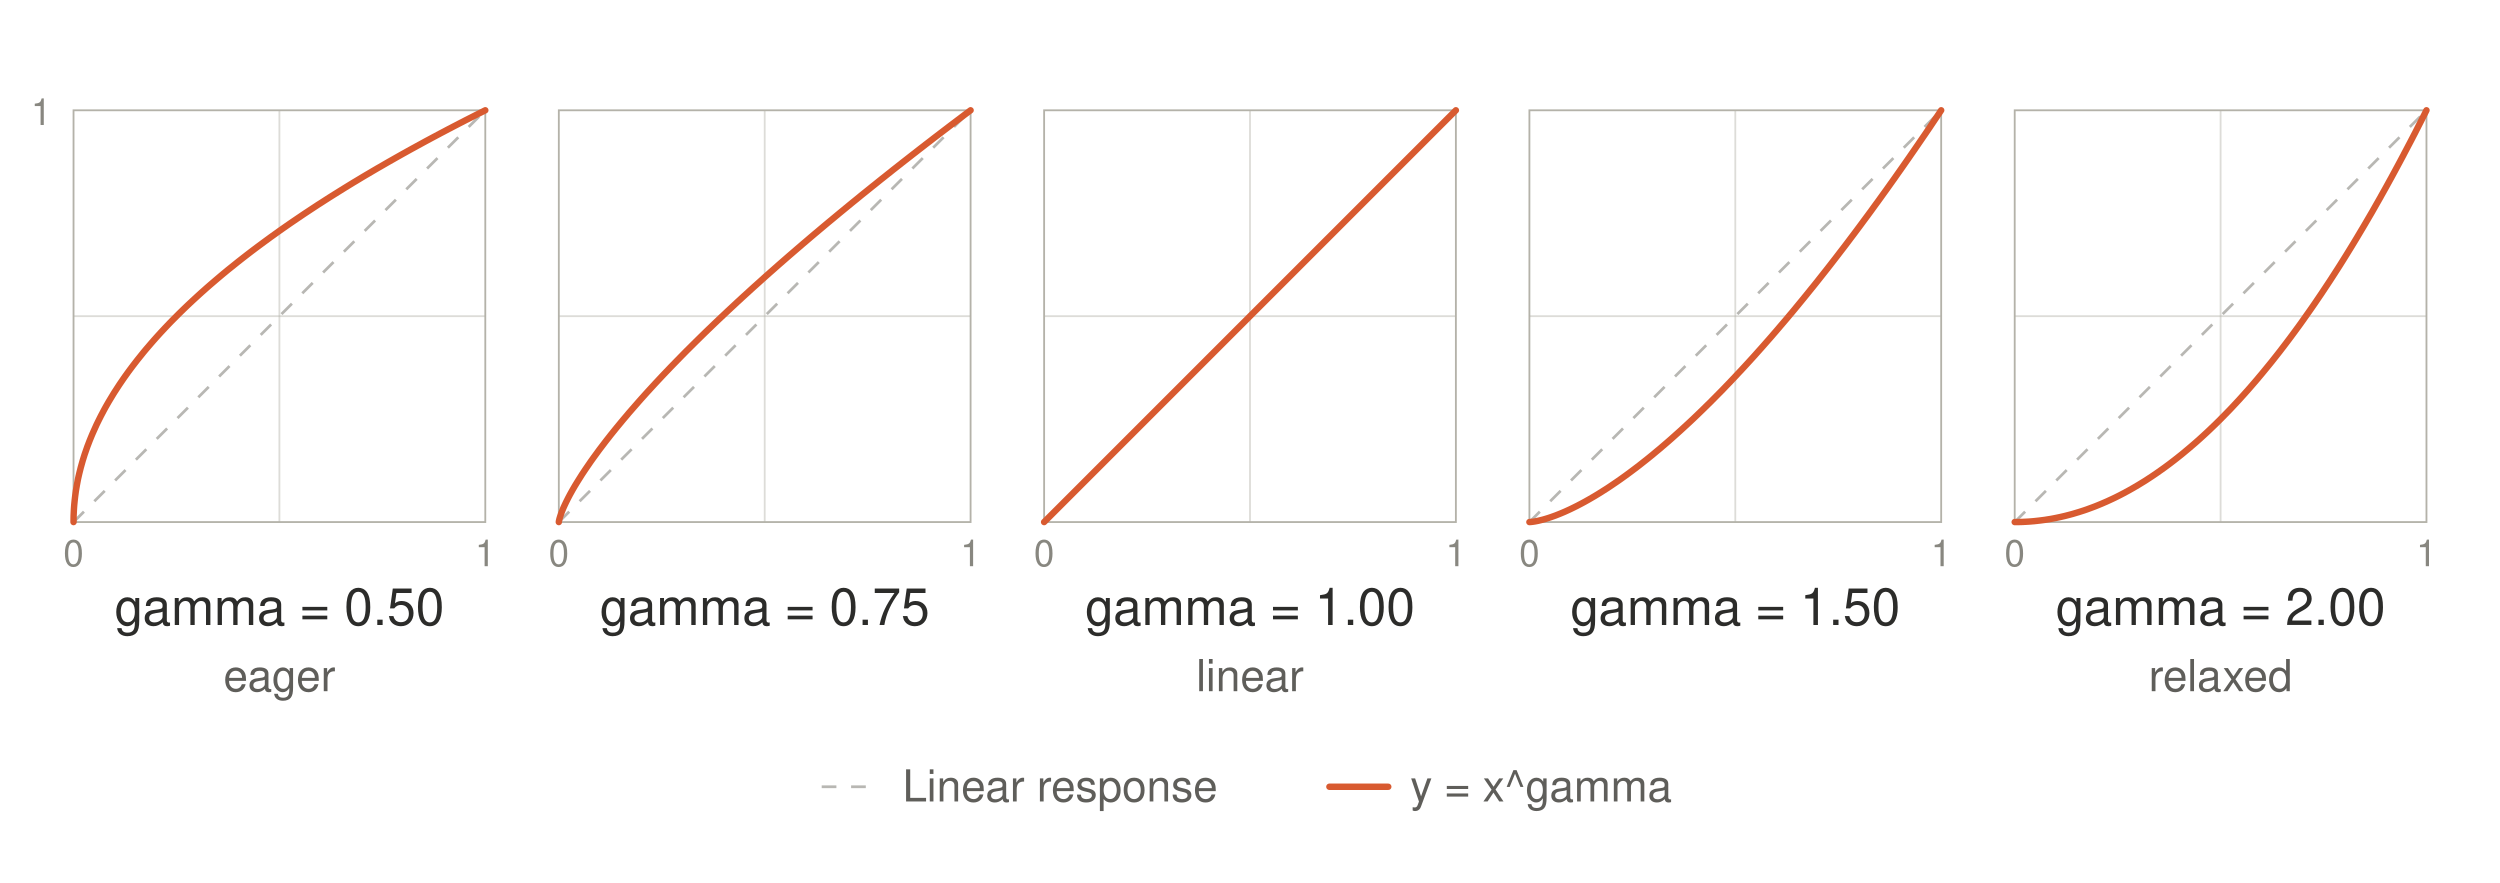
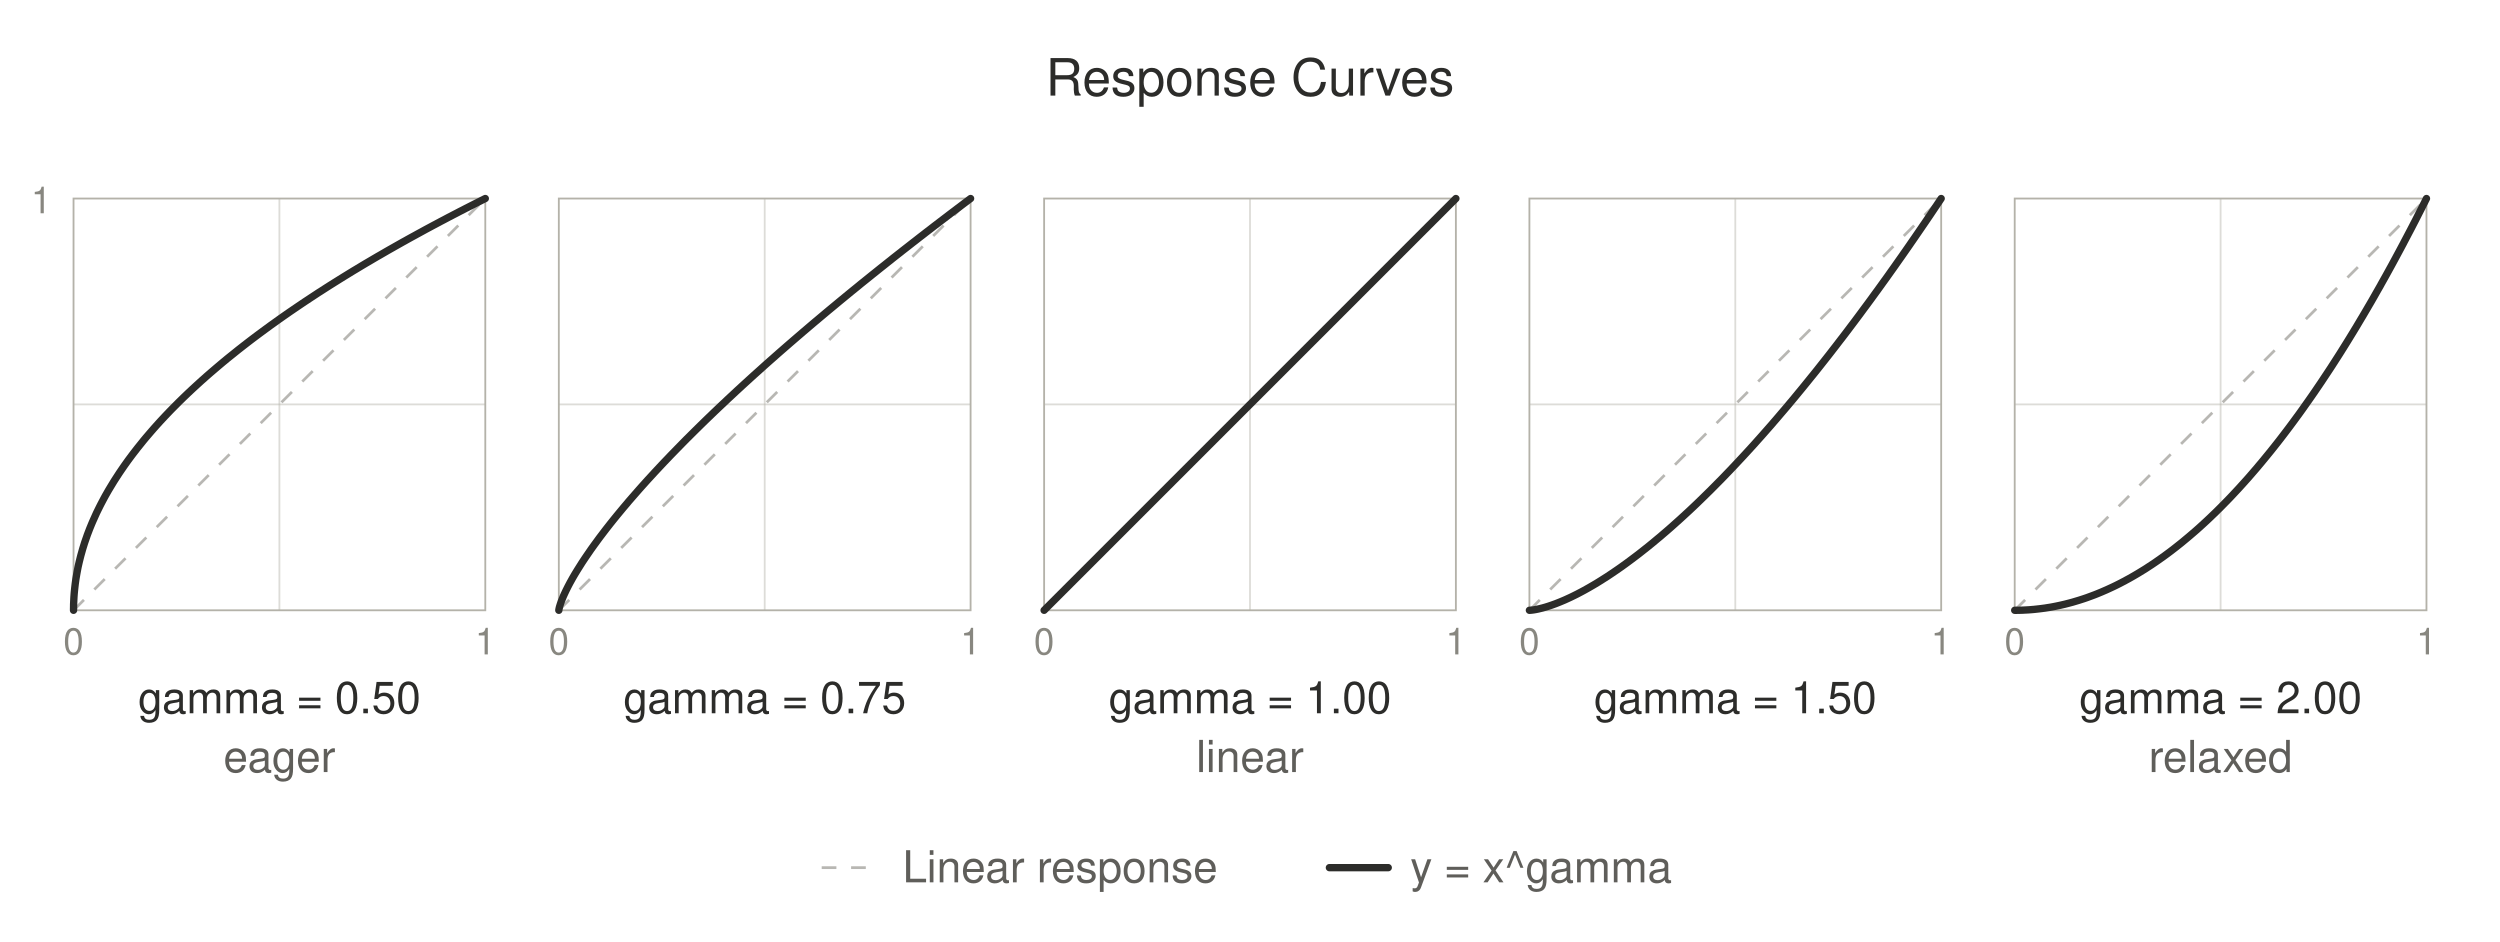
- <svg xmlns="http://www.w3.org/2000/svg" width="680" height="240" viewBox="0 0 680 240" role="img" aria-label="Gamma response curves for five exponents">
+ <svg xmlns="http://www.w3.org/2000/svg" width="680" height="256" viewBox="0 0 680 256" role="img" aria-label="Gamma response curves for five exponents">
  <style>
  text  { font-family: -apple-system, BlinkMacSystemFont, "Segoe UI", Helvetica, Arial, sans-serif; }
  .title { font-size: 14px; font-weight: 500; fill: #2C2C2A; }
+   .caption { font-size: 12px; font-weight: 500; fill: #2C2C2A; }
  .label { font-size: 12px; font-weight: 400; fill: #5F5E5A; }
  .tick  { font-size: 10px; font-weight: 400; fill: #888780; }
  .axis  { fill: none; stroke: #B4B2A9; stroke-width: 0.5; }
  .grid  { stroke: #B4B2A9; stroke-width: 0.5; opacity: 0.45; }
  .hair  { fill: none; stroke: #888780; stroke-width: 0.75; stroke-dasharray: 4 4; opacity: 0.6; }
-   .curve { fill: none; stroke: #D85A30; stroke-width: 1.75; stroke-linecap: round; stroke-linejoin: round; }
-   .key-c { fill: none; stroke: #D85A30; stroke-width: 1.75; stroke-linecap: round; }
+   .curve { fill: none; stroke: #2C2C2A; stroke-width: 2; stroke-linecap: round; stroke-linejoin: round; }
+   .key-c { fill: none; stroke: #2C2C2A; stroke-width: 2; stroke-linecap: round; }
</style>
-   <rect class="axis" x="20" y="30" width="112" height="112" />
-   <line class="grid" x1="76" y1="30" x2="76" y2="142" />
-   <line class="grid" x1="20" y1="86" x2="132" y2="86" />
-   <line class="hair" x1="20" y1="142" x2="132" y2="30" />
-   <path class="curve" d="M20.00,142.00L20.00,141.68L20.01,141.10L20.02,140.35L20.06,139.47L20.11,138.46L20.19,137.34L20.31,136.13L20.46,134.83L20.65,133.45L20.90,131.98L21.19,130.44L21.24,130.19L21.55,128.83L21.97,127.15L22.46,125.41L22.49,125.30L23.02,123.60L23.67,121.73L23.73,121.55L24.40,119.80L24.98,118.39L25.23,117.81L26.15,115.76L26.22,115.60L26.59,114.84L27.17,113.67L27.47,113.08L28.30,111.51L28.71,110.76L29.54,109.31L29.96,108.61L30.90,107.06L31.20,106.58L32.39,104.75L32.44,104.67L32.91,103.98L33.69,102.84L34.00,102.40L34.93,101.10L35.75,100.00L36.18,99.43L37.42,97.83L37.64,97.56L38.67,96.28L38.97,95.90L39.67,95.06L39.91,94.78L41.16,93.32L41.85,92.53L42.40,91.91L43.64,90.54L44.19,89.95L44.79,89.31L44.89,89.20L46.13,87.90L46.69,87.32L47.38,86.63L48.62,85.38L49.36,84.66L49.87,84.16L50.35,83.70L51.11,82.97L52.20,81.95L52.36,81.80L53.60,80.66L54.84,79.53L55.22,79.20L55.68,78.79L56.09,78.42L57.33,77.34L58.42,76.41L58.58,76.27L59.82,75.22L60.76,74.43L61.07,74.18L61.80,73.57L62.31,73.16L63.56,72.16L64.80,71.16L65.39,70.70L65.62,70.52L66.04,70.19L67.29,69.22L68.53,68.27L69.17,67.79L69.78,67.33L70.25,66.98L71.02,66.41L72.27,65.49L73.15,64.85L73.51,64.58L74.66,63.76L74.76,63.69L76.00,62.80L77.24,61.93L77.34,61.86L78.49,61.06L78.85,60.81L79.73,60.21L80.98,59.36L81.75,58.84L82.22,58.52L82.83,58.11L83.47,57.69L84.71,56.87L85.96,56.05L86.38,55.77L86.61,55.62L87.20,55.25L88.44,54.45L89.69,53.65L90.20,53.33L90.93,52.87L91.24,52.68L92.18,52.09L93.42,51.32L93.58,51.22L94.67,50.55L95.91,49.79L96.32,49.54L96.78,49.27L97.16,49.04L98.40,48.29L99.64,47.55L99.80,47.46L100.89,46.82L101.65,46.37L102.13,46.09L102.64,45.79L103.38,45.37L104.62,44.65L105.31,44.25L105.87,43.93L107.11,43.23L107.21,43.17L107.81,42.83L108.36,42.52L109.60,41.82L110.15,41.52L110.84,41.13L112.09,40.44L112.33,40.31L113.03,39.93L113.33,39.76L114.36,39.20L114.58,39.08L115.82,38.40L116.25,38.17L117.07,37.73L118.00,37.23L118.31,37.07L119.09,36.65L119.56,36.41L119.61,36.37L120.80,35.75L121.10,35.59L122.04,35.09L122.46,34.88L123.29,34.44L123.70,34.23L124.53,33.80L124.83,33.64L125.41,33.34L125.78,33.16L125.85,33.12L126.77,32.64L127.02,32.52L127.60,32.22L128.27,31.88L128.33,31.85L128.98,31.52L129.51,31.25L129.54,31.24L130.03,30.99L130.45,30.78L130.76,30.62L130.81,30.60L131.10,30.45L131.35,30.33L131.54,30.23L131.69,30.15L131.81,30.10L131.89,30.06L131.94,30.03L131.98,30.01L131.99,30.00L132.00,30.00L132.00,30.00" />
-   <text class="tick" x="20" y="154" text-anchor="middle">0</text>
-   <text class="tick" x="132" y="154" text-anchor="middle">1</text>
-   <text class="tick" x="14" y="34" text-anchor="end">1</text>
-   <text class="title" x="76" y="170" text-anchor="middle">gamma = 0.50</text>
-   <text class="label" x="76" y="188" text-anchor="middle">eager</text>
-   <rect class="axis" x="152" y="30" width="112" height="112" />
-   <line class="grid" x1="208" y1="30" x2="208" y2="142" />
-   <line class="grid" x1="152" y1="86" x2="264" y2="86" />
-   <line class="hair" x1="152" y1="142" x2="264" y2="30" />
-   <path class="curve" d="M152.00,142.00L152.00,141.98L152.01,141.92L152.02,141.80L152.06,141.62L152.11,141.37L152.19,141.05L152.31,140.66L152.46,140.19L152.65,139.64L152.90,139.00L153.19,138.29L153.24,138.17L153.55,137.48L153.97,136.59L154.46,135.61L154.49,135.55L155.02,134.54L155.67,133.37L155.73,133.26L156.40,132.11L156.98,131.16L157.23,130.76L158.15,129.30L158.22,129.18L158.59,128.62L159.17,127.75L159.47,127.31L160.30,126.10L160.71,125.50L161.54,124.34L161.96,123.77L162.90,122.48L163.20,122.08L164.39,120.52L164.44,120.45L164.91,119.84L165.69,118.85L166.00,118.45L166.93,117.29L167.75,116.28L168.18,115.76L169.42,114.26L169.64,114.00L170.67,112.79L170.97,112.42L171.67,111.62L171.91,111.34L173.16,109.91L173.85,109.12L174.40,108.50L175.64,107.12L176.19,106.51L176.79,105.86L176.89,105.75L178.13,104.40L178.69,103.80L179.38,103.06L180.62,101.74L181.36,100.97L181.87,100.44L182.35,99.93L183.11,99.15L184.20,98.03L184.36,97.87L185.60,96.60L186.84,95.34L187.22,94.97L187.68,94.51L188.09,94.10L189.33,92.87L190.42,91.80L190.58,91.64L191.82,90.43L192.76,89.52L193.07,89.23L193.80,88.52L194.31,88.03L195.56,86.84L196.80,85.67L197.39,85.12L197.62,84.90L198.04,84.50L199.29,83.34L200.53,82.18L201.17,81.60L201.78,81.03L202.25,80.60L203.02,79.90L204.27,78.76L205.15,77.96L205.51,77.64L206.66,76.61L206.76,76.52L208.00,75.40L209.24,74.30L209.34,74.21L210.49,73.20L210.85,72.88L211.73,72.10L212.98,71.01L213.75,70.34L214.22,69.93L214.83,69.40L215.47,68.85L216.71,67.78L217.96,66.71L218.38,66.34L218.61,66.15L219.20,65.65L220.44,64.59L221.69,63.53L222.20,63.11L222.93,62.49L223.24,62.23L224.18,61.44L225.42,60.40L225.58,60.27L226.67,59.37L227.91,58.34L228.32,58.00L228.78,57.62L229.16,57.31L230.40,56.29L231.64,55.27L231.80,55.14L232.89,54.26L233.65,53.64L234.13,53.24L234.64,52.83L235.38,52.24L236.62,51.24L237.31,50.68L237.87,50.24L239.11,49.24L239.21,49.16L239.81,48.68L240.36,48.25L241.60,47.26L242.15,46.83L242.84,46.27L244.09,45.29L244.33,45.10L245.03,44.56L245.33,44.31L246.36,43.51L246.58,43.34L247.82,42.37L248.25,42.03L249.07,41.40L250.00,40.67L250.31,40.43L251.09,39.83L251.56,39.47L251.61,39.42L252.80,38.51L253.10,38.28L254.04,37.55L254.46,37.23L255.29,36.60L255.70,36.28L256.53,35.65L256.83,35.42L257.41,34.98L257.78,34.70L257.85,34.64L258.77,33.94L259.02,33.75L259.60,33.32L260.27,32.81L260.33,32.76L260.98,32.28L261.51,31.87L261.54,31.85L262.03,31.48L262.45,31.16L262.76,30.93L262.81,30.90L263.10,30.67L263.35,30.49L263.54,30.34L263.69,30.23L263.81,30.15L263.89,30.08L263.94,30.04L263.98,30.02L263.99,30.01L264.00,30.00L264.00,30.00" />
-   <text class="tick" x="152" y="154" text-anchor="middle">0</text>
-   <text class="tick" x="264" y="154" text-anchor="middle">1</text>
-   <text class="title" x="208" y="170" text-anchor="middle">gamma = 0.75</text>
-   <rect class="axis" x="284" y="30" width="112" height="112" />
-   <line class="grid" x1="340" y1="30" x2="340" y2="142" />
-   <line class="grid" x1="284" y1="86" x2="396" y2="86" />
-   <line class="hair" x1="284" y1="142" x2="396" y2="30" />
-   <path class="curve" d="M284.00,142.00L284.00,142.00L284.01,141.99L284.02,141.98L284.06,141.94L284.11,141.89L284.19,141.81L284.31,141.69L284.46,141.54L284.65,141.35L284.90,141.10L285.19,140.81L285.24,140.76L285.55,140.45L285.97,140.03L286.46,139.54L286.49,139.51L287.02,138.98L287.67,138.33L287.73,138.27L288.40,137.60L288.98,137.02L289.23,136.77L290.15,135.85L290.22,135.78L290.59,135.41L291.17,134.83L291.47,134.53L292.30,133.70L292.71,133.29L293.54,132.46L293.96,132.04L294.90,131.10L295.20,130.80L296.39,129.61L296.44,129.56L296.91,129.09L297.69,128.31L298.00,128.00L298.93,127.07L299.75,126.25L300.18,125.82L301.42,124.58L301.64,124.36L302.67,123.33L302.97,123.03L303.67,122.33L303.91,122.09L305.16,120.84L305.85,120.15L306.40,119.60L307.64,118.36L308.19,117.81L308.79,117.21L308.89,117.11L310.13,115.87L310.69,115.31L311.38,114.62L312.62,113.38L313.36,112.64L313.87,112.13L314.35,111.65L315.11,110.89L316.20,109.80L316.36,109.64L317.60,108.40L318.84,107.16L319.22,106.78L319.68,106.32L320.09,105.91L321.33,104.67L322.42,103.58L322.58,103.42L323.82,102.18L324.76,101.24L325.07,100.93L325.80,100.20L326.31,99.69L327.56,98.44L328.80,97.20L329.39,96.61L329.62,96.38L330.04,95.96L331.29,94.71L332.53,93.47L333.17,92.83L333.78,92.22L334.25,91.75L335.02,90.98L336.27,89.73L337.15,88.85L337.51,88.49L338.66,87.34L338.76,87.24L340.00,86.00L341.24,84.76L341.34,84.66L342.49,83.51L342.85,83.15L343.73,82.27L344.98,81.02L345.75,80.25L346.22,79.78L346.83,79.17L347.47,78.53L348.71,77.29L349.96,76.04L350.38,75.62L350.61,75.39L351.20,74.80L352.44,73.56L353.69,72.31L354.20,71.80L354.93,71.07L355.24,70.76L356.18,69.82L357.42,68.58L357.58,68.42L358.67,67.33L359.91,66.09L360.32,65.68L360.78,65.22L361.16,64.84L362.40,63.60L363.64,62.36L363.80,62.20L364.89,61.11L365.65,60.35L366.13,59.87L366.64,59.36L367.38,58.62L368.62,57.38L369.31,56.69L369.87,56.13L371.11,54.89L371.21,54.79L371.81,54.19L372.36,53.64L373.60,52.40L374.15,51.85L374.84,51.16L376.09,49.91L376.33,49.67L377.03,48.97L377.33,48.67L378.36,47.64L378.58,47.42L379.82,46.18L380.25,45.75L381.07,44.93L382.00,44.00L382.31,43.69L383.09,42.91L383.56,42.44L383.61,42.39L384.80,41.20L385.10,40.90L386.04,39.96L386.46,39.54L387.29,38.71L387.70,38.30L388.53,37.47L388.83,37.17L389.41,36.59L389.78,36.22L389.85,36.15L390.77,35.23L391.02,34.98L391.60,34.40L392.27,33.73L392.33,33.67L392.98,33.02L393.51,32.49L393.54,32.46L394.03,31.97L394.45,31.55L394.76,31.24L394.81,31.19L395.10,30.90L395.35,30.65L395.54,30.46L395.69,30.31L395.81,30.19L395.89,30.11L395.94,30.06L395.98,30.02L395.99,30.01L396.00,30.00L396.00,30.00" />
-   <text class="tick" x="284" y="154" text-anchor="middle">0</text>
-   <text class="tick" x="396" y="154" text-anchor="middle">1</text>
-   <text class="title" x="340" y="170" text-anchor="middle">gamma = 1.00</text>
-   <text class="label" x="340" y="188" text-anchor="middle">linear</text>
-   <rect class="axis" x="416" y="30" width="112" height="112" />
-   <line class="grid" x1="472" y1="30" x2="472" y2="142" />
-   <line class="grid" x1="416" y1="86" x2="528" y2="86" />
-   <line class="hair" x1="416" y1="142" x2="528" y2="30" />
-   <path class="curve" d="M416.00,142.00L416.00,142.00L416.01,142.00L416.02,142.00L416.06,142.00L416.11,142.00L416.19,141.99L416.31,141.98L416.46,141.97L416.65,141.95L416.90,141.92L417.19,141.88L417.24,141.87L417.55,141.82L417.97,141.74L418.46,141.64L418.49,141.63L419.02,141.50L419.67,141.34L419.73,141.32L420.40,141.13L420.98,140.95L421.23,140.87L422.15,140.56L422.22,140.53L422.59,140.40L423.17,140.19L423.47,140.07L424.30,139.74L424.71,139.57L425.54,139.22L425.96,139.03L426.90,138.60L427.20,138.46L428.39,137.88L428.44,137.85L428.91,137.62L429.69,137.21L430.00,137.05L430.93,136.55L431.75,136.09L432.18,135.85L433.42,135.13L433.64,135.00L434.67,134.38L434.97,134.19L435.67,133.76L435.91,133.60L437.16,132.81L437.85,132.35L438.40,131.98L439.64,131.14L440.19,130.76L440.79,130.34L440.89,130.27L442.13,129.38L442.69,128.97L443.38,128.46L444.62,127.53L445.36,126.97L445.87,126.58L446.35,126.20L447.11,125.60L448.20,124.74L448.36,124.61L449.60,123.60L450.84,122.56L451.22,122.25L451.68,121.87L452.09,121.51L453.33,120.45L454.42,119.50L454.58,119.36L455.82,118.25L456.76,117.41L457.07,117.13L457.80,116.46L458.31,115.99L459.56,114.84L460.80,113.67L461.39,113.11L461.62,112.89L462.04,112.48L463.29,111.27L464.53,110.05L465.17,109.43L465.78,108.81L466.25,108.34L467.02,107.56L468.27,106.30L469.15,105.39L469.51,105.01L470.66,103.82L470.76,103.71L472.00,102.40L473.24,101.07L473.34,100.97L474.49,99.73L474.85,99.34L475.73,98.38L476.98,97.01L477.75,96.15L478.22,95.62L478.83,94.94L479.47,94.22L480.71,92.81L481.96,91.39L482.38,90.89L482.61,90.63L483.20,89.95L484.44,88.49L485.69,87.03L486.20,86.43L486.93,85.55L487.24,85.19L488.18,84.06L489.42,82.55L489.58,82.36L490.67,81.03L491.91,79.50L492.32,78.99L492.78,78.42L493.16,77.96L494.40,76.41L495.64,74.84L495.80,74.64L496.89,73.26L497.65,72.29L498.13,71.67L498.64,71.01L499.38,70.06L500.62,68.44L501.31,67.55L501.87,66.82L503.11,65.18L503.21,65.04L503.81,64.25L504.36,63.52L505.60,61.86L506.15,61.12L506.84,60.18L508.09,58.50L508.33,58.17L509.03,57.22L509.33,56.80L510.36,55.38L510.58,55.09L511.82,53.37L512.25,52.77L513.07,51.64L514.00,50.33L514.31,49.89L515.09,48.80L515.56,48.14L515.61,48.06L516.80,46.37L517.10,45.95L518.04,44.60L518.46,44.00L519.29,42.81L519.70,42.21L520.53,41.01L520.83,40.58L521.41,39.73L521.78,39.20L521.85,39.09L522.77,37.75L523.02,37.38L523.60,36.54L524.27,35.55L524.33,35.46L524.98,34.51L525.51,33.71L525.54,33.67L526.03,32.94L526.45,32.31L526.76,31.86L526.81,31.78L527.10,31.34L527.35,30.98L527.54,30.69L527.69,30.46L527.81,30.29L527.89,30.17L527.94,30.09L527.98,30.04L527.99,30.01L528.00,30.00L528.00,30.00" />
-   <text class="tick" x="416" y="154" text-anchor="middle">0</text>
-   <text class="tick" x="528" y="154" text-anchor="middle">1</text>
-   <text class="title" x="472" y="170" text-anchor="middle">gamma = 1.50</text>
-   <rect class="axis" x="548" y="30" width="112" height="112" />
-   <line class="grid" x1="604" y1="30" x2="604" y2="142" />
-   <line class="grid" x1="548" y1="86" x2="660" y2="86" />
-   <line class="hair" x1="548" y1="142" x2="660" y2="30" />
-   <path class="curve" d="M548.00,142.00L548.00,142.00L548.01,142.00L548.02,142.00L548.06,142.00L548.11,142.00L548.19,142.00L548.31,142.00L548.46,142.00L548.65,142.00L548.90,141.99L549.19,141.99L549.24,141.99L549.55,141.98L549.97,141.97L550.46,141.95L550.49,141.94L551.02,141.92L551.67,141.88L551.73,141.88L552.40,141.83L552.98,141.78L553.23,141.76L554.15,141.66L554.22,141.65L554.59,141.61L555.17,141.54L555.47,141.50L556.30,141.39L556.71,141.32L557.54,141.19L557.96,141.12L558.90,140.94L559.20,140.88L560.39,140.63L560.44,140.62L560.91,140.51L561.69,140.33L562.00,140.25L562.93,140.01L563.75,139.79L564.18,139.66L565.42,139.29L565.64,139.22L566.67,138.89L566.97,138.79L567.67,138.55L567.91,138.46L569.16,138.00L569.85,137.74L570.40,137.52L571.64,137.01L572.19,136.77L572.79,136.51L572.89,136.47L574.13,135.90L574.69,135.64L575.38,135.31L576.62,134.69L577.36,134.30L577.87,134.04L578.35,133.77L579.11,133.36L580.20,132.74L580.36,132.65L581.60,131.92L582.84,131.16L583.22,130.93L583.68,130.64L584.09,130.37L585.33,129.56L586.42,128.82L586.58,128.71L587.82,127.84L588.76,127.17L589.07,126.94L589.80,126.40L590.31,126.02L591.56,125.06L592.80,124.08L593.39,123.61L593.62,123.42L594.04,123.07L595.29,122.03L596.53,120.97L597.17,120.42L597.78,119.88L598.25,119.46L599.02,118.76L600.27,117.61L601.15,116.78L601.51,116.43L602.66,115.33L602.76,115.23L604.00,114.00L605.24,112.74L605.34,112.64L606.49,111.46L606.85,111.08L607.73,110.14L608.98,108.80L609.75,107.95L610.22,107.43L610.83,106.75L611.47,106.04L612.71,104.61L613.96,103.16L614.38,102.65L614.61,102.38L615.20,101.68L616.44,100.17L617.69,98.64L618.20,98.00L618.93,97.08L619.24,96.69L620.18,95.49L621.42,93.87L621.58,93.66L622.67,92.22L623.91,90.55L624.32,89.99L624.78,89.36L625.16,88.85L626.40,87.12L627.64,85.36L627.80,85.14L628.89,83.58L629.65,82.48L630.13,81.77L630.64,81.02L631.38,79.93L632.62,78.06L633.31,77.02L633.87,76.17L635.11,74.25L635.21,74.09L635.81,73.16L636.36,72.30L637.60,70.32L638.15,69.44L638.84,68.32L640.09,66.28L640.33,65.88L641.03,64.73L641.33,64.22L642.36,62.49L642.58,62.13L643.82,60.02L644.25,59.28L645.07,57.88L646.00,56.25L646.31,55.70L647.09,54.33L647.56,53.51L647.61,53.40L648.80,51.28L649.10,50.74L650.04,49.03L650.46,48.27L651.29,46.74L651.70,45.98L652.53,44.44L652.83,43.88L653.41,42.79L653.78,42.10L653.85,41.95L654.77,40.21L655.02,39.73L655.60,38.63L656.27,37.34L656.33,37.22L656.98,35.97L657.51,34.92L657.54,34.86L658.03,33.90L658.45,33.08L658.76,32.48L658.81,32.37L659.10,31.78L659.35,31.30L659.54,30.92L659.69,30.61L659.81,30.39L659.89,30.22L659.94,30.11L659.98,30.05L659.99,30.01L660.00,30.00L660.00,30.00" />
-   <text class="tick" x="548" y="154" text-anchor="middle">0</text>
-   <text class="tick" x="660" y="154" text-anchor="middle">1</text>
-   <text class="title" x="604" y="170" text-anchor="middle">gamma = 2.00</text>
-   <text class="label" x="604" y="188" text-anchor="middle">relaxed</text>
-   <line class="hair" x1="223.5" y1="214" x2="239.5" y2="214" />
-   <text class="label" x="245.5" y="218">Linear response</text>
-   <line class="key-c" x1="361.6" y1="214" x2="377.6" y2="214" />
-   <text class="label" x="383.6" y="218">y = x^gamma</text>
+   <text class="title" x="340" y="26" text-anchor="middle">Response Curves</text>
+   <g transform="translate(0,24)">
+     <rect class="axis" x="20" y="30" width="112" height="112" />
+     <line class="grid" x1="76" y1="30" x2="76" y2="142" />
+     <line class="grid" x1="20" y1="86" x2="132" y2="86" />
+     <line class="hair" x1="20" y1="142" x2="132" y2="30" />
+     <path class="curve" d="M20.00,142.00L20.00,141.68L20.01,141.10L20.02,140.35L20.06,139.47L20.11,138.46L20.19,137.34L20.31,136.13L20.46,134.83L20.65,133.45L20.90,131.98L21.19,130.44L21.24,130.19L21.55,128.83L21.97,127.15L22.46,125.41L22.49,125.30L23.02,123.60L23.67,121.73L23.73,121.55L24.40,119.80L24.98,118.39L25.23,117.81L26.15,115.76L26.22,115.60L26.59,114.84L27.17,113.67L27.47,113.08L28.30,111.51L28.71,110.76L29.54,109.31L29.96,108.61L30.90,107.06L31.20,106.58L32.39,104.75L32.44,104.67L32.91,103.98L33.69,102.84L34.00,102.40L34.93,101.10L35.75,100.00L36.18,99.43L37.42,97.83L37.64,97.56L38.67,96.28L38.97,95.90L39.67,95.06L39.91,94.78L41.16,93.32L41.85,92.53L42.40,91.91L43.64,90.54L44.19,89.95L44.79,89.31L44.89,89.20L46.13,87.90L46.69,87.32L47.38,86.63L48.62,85.38L49.36,84.66L49.87,84.16L50.35,83.70L51.11,82.97L52.20,81.95L52.36,81.80L53.60,80.66L54.84,79.53L55.22,79.20L55.68,78.79L56.09,78.42L57.33,77.34L58.42,76.41L58.58,76.27L59.82,75.22L60.76,74.43L61.07,74.18L61.80,73.57L62.31,73.16L63.56,72.16L64.80,71.16L65.39,70.70L65.62,70.52L66.04,70.19L67.29,69.22L68.53,68.27L69.17,67.79L69.78,67.33L70.25,66.98L71.02,66.41L72.27,65.49L73.15,64.85L73.51,64.58L74.66,63.76L74.76,63.69L76.00,62.80L77.24,61.93L77.34,61.86L78.49,61.06L78.85,60.81L79.73,60.21L80.98,59.36L81.75,58.84L82.22,58.52L82.83,58.11L83.47,57.69L84.71,56.87L85.96,56.05L86.38,55.77L86.61,55.62L87.20,55.25L88.44,54.45L89.69,53.65L90.20,53.33L90.93,52.87L91.24,52.68L92.18,52.09L93.42,51.32L93.58,51.22L94.67,50.55L95.91,49.79L96.32,49.54L96.78,49.27L97.16,49.04L98.40,48.29L99.64,47.55L99.80,47.46L100.89,46.82L101.65,46.37L102.13,46.09L102.64,45.79L103.38,45.37L104.62,44.65L105.31,44.25L105.87,43.93L107.11,43.23L107.21,43.17L107.81,42.83L108.36,42.52L109.60,41.82L110.15,41.52L110.84,41.13L112.09,40.44L112.33,40.31L113.03,39.93L113.33,39.76L114.36,39.20L114.58,39.08L115.82,38.40L116.25,38.17L117.07,37.73L118.00,37.23L118.31,37.07L119.09,36.65L119.56,36.41L119.61,36.37L120.80,35.75L121.10,35.59L122.04,35.09L122.46,34.88L123.29,34.44L123.70,34.23L124.53,33.80L124.83,33.64L125.41,33.34L125.78,33.16L125.85,33.12L126.77,32.64L127.02,32.52L127.60,32.22L128.27,31.88L128.33,31.85L128.98,31.52L129.51,31.25L129.54,31.24L130.03,30.99L130.45,30.78L130.76,30.62L130.81,30.60L131.10,30.45L131.35,30.33L131.54,30.23L131.69,30.15L131.81,30.10L131.89,30.06L131.94,30.03L131.98,30.01L131.99,30.00L132.00,30.00L132.00,30.00" />
+     <text class="tick" x="20" y="154" text-anchor="middle">0</text>
+     <text class="tick" x="132" y="154" text-anchor="middle">1</text>
+     <text class="tick" x="14" y="34" text-anchor="end">1</text>
+     <text class="caption" x="76" y="170" text-anchor="middle">gamma = 0.50</text>
+     <text class="label" x="76" y="186" text-anchor="middle">eager</text>
+     <rect class="axis" x="152" y="30" width="112" height="112" />
+     <line class="grid" x1="208" y1="30" x2="208" y2="142" />
+     <line class="grid" x1="152" y1="86" x2="264" y2="86" />
+     <line class="hair" x1="152" y1="142" x2="264" y2="30" />
+     <path class="curve" d="M152.00,142.00L152.00,141.98L152.01,141.92L152.02,141.80L152.06,141.62L152.11,141.37L152.19,141.05L152.31,140.66L152.46,140.19L152.65,139.64L152.90,139.00L153.19,138.29L153.24,138.17L153.55,137.48L153.97,136.59L154.46,135.61L154.49,135.55L155.02,134.54L155.67,133.37L155.73,133.26L156.40,132.11L156.98,131.16L157.23,130.76L158.15,129.30L158.22,129.18L158.59,128.62L159.17,127.75L159.47,127.31L160.30,126.10L160.71,125.50L161.54,124.34L161.96,123.77L162.90,122.48L163.20,122.08L164.39,120.52L164.44,120.45L164.91,119.84L165.69,118.85L166.00,118.45L166.93,117.29L167.75,116.28L168.18,115.76L169.42,114.26L169.64,114.00L170.67,112.79L170.97,112.42L171.67,111.62L171.91,111.34L173.16,109.91L173.85,109.12L174.40,108.50L175.64,107.12L176.19,106.51L176.79,105.86L176.89,105.75L178.13,104.40L178.69,103.80L179.38,103.06L180.62,101.74L181.36,100.97L181.87,100.44L182.35,99.93L183.11,99.15L184.20,98.03L184.36,97.87L185.60,96.60L186.84,95.34L187.22,94.97L187.68,94.51L188.09,94.10L189.33,92.87L190.42,91.80L190.58,91.64L191.82,90.43L192.76,89.52L193.07,89.23L193.80,88.52L194.31,88.03L195.56,86.84L196.80,85.67L197.39,85.12L197.62,84.90L198.04,84.50L199.29,83.34L200.53,82.18L201.17,81.60L201.78,81.03L202.25,80.60L203.02,79.90L204.27,78.76L205.15,77.96L205.51,77.64L206.66,76.61L206.76,76.52L208.00,75.40L209.24,74.30L209.34,74.21L210.49,73.20L210.85,72.88L211.73,72.10L212.98,71.01L213.75,70.34L214.22,69.93L214.83,69.40L215.47,68.85L216.71,67.78L217.96,66.71L218.38,66.34L218.61,66.15L219.20,65.65L220.44,64.59L221.69,63.53L222.20,63.11L222.93,62.49L223.24,62.23L224.18,61.44L225.42,60.40L225.58,60.27L226.67,59.37L227.91,58.34L228.32,58.00L228.78,57.62L229.16,57.31L230.40,56.29L231.64,55.27L231.80,55.14L232.89,54.26L233.65,53.64L234.13,53.24L234.64,52.83L235.38,52.24L236.62,51.24L237.31,50.68L237.87,50.24L239.11,49.24L239.21,49.16L239.81,48.68L240.36,48.25L241.60,47.26L242.15,46.83L242.84,46.27L244.09,45.29L244.33,45.10L245.03,44.56L245.33,44.31L246.36,43.51L246.58,43.34L247.82,42.37L248.25,42.03L249.07,41.40L250.00,40.67L250.31,40.43L251.09,39.83L251.56,39.47L251.61,39.42L252.80,38.51L253.10,38.28L254.04,37.55L254.46,37.23L255.29,36.60L255.70,36.28L256.53,35.65L256.83,35.42L257.41,34.98L257.78,34.70L257.85,34.64L258.77,33.94L259.02,33.75L259.60,33.32L260.27,32.81L260.33,32.76L260.98,32.28L261.51,31.87L261.54,31.85L262.03,31.48L262.45,31.16L262.76,30.93L262.81,30.90L263.10,30.67L263.35,30.49L263.54,30.34L263.69,30.23L263.81,30.15L263.89,30.08L263.94,30.04L263.98,30.02L263.99,30.01L264.00,30.00L264.00,30.00" />
+     <text class="tick" x="152" y="154" text-anchor="middle">0</text>
+     <text class="tick" x="264" y="154" text-anchor="middle">1</text>
+     <text class="caption" x="208" y="170" text-anchor="middle">gamma = 0.75</text>
+     <rect class="axis" x="284" y="30" width="112" height="112" />
+     <line class="grid" x1="340" y1="30" x2="340" y2="142" />
+     <line class="grid" x1="284" y1="86" x2="396" y2="86" />
+     <line class="hair" x1="284" y1="142" x2="396" y2="30" />
+     <path class="curve" d="M284.00,142.00L284.00,142.00L284.01,141.99L284.02,141.98L284.06,141.94L284.11,141.89L284.19,141.81L284.31,141.69L284.46,141.54L284.65,141.35L284.90,141.10L285.19,140.81L285.24,140.76L285.55,140.45L285.97,140.03L286.46,139.54L286.49,139.51L287.02,138.98L287.67,138.33L287.73,138.27L288.40,137.60L288.98,137.02L289.23,136.77L290.15,135.85L290.22,135.78L290.59,135.41L291.17,134.83L291.47,134.53L292.30,133.70L292.71,133.29L293.54,132.46L293.96,132.04L294.90,131.10L295.20,130.80L296.39,129.61L296.44,129.56L296.91,129.09L297.69,128.31L298.00,128.00L298.93,127.07L299.75,126.25L300.18,125.82L301.42,124.58L301.64,124.36L302.67,123.33L302.97,123.03L303.67,122.33L303.91,122.09L305.16,120.84L305.85,120.15L306.40,119.60L307.64,118.36L308.19,117.81L308.79,117.21L308.89,117.11L310.13,115.87L310.69,115.31L311.38,114.62L312.62,113.38L313.36,112.64L313.87,112.13L314.35,111.65L315.11,110.89L316.20,109.80L316.36,109.64L317.60,108.40L318.84,107.16L319.22,106.78L319.68,106.32L320.09,105.91L321.33,104.67L322.42,103.58L322.58,103.42L323.82,102.18L324.76,101.24L325.07,100.93L325.80,100.20L326.31,99.69L327.56,98.44L328.80,97.20L329.39,96.61L329.62,96.38L330.04,95.96L331.29,94.71L332.53,93.47L333.17,92.83L333.78,92.22L334.25,91.75L335.02,90.98L336.27,89.73L337.15,88.85L337.51,88.49L338.66,87.34L338.76,87.24L340.00,86.00L341.24,84.76L341.34,84.66L342.49,83.51L342.85,83.15L343.73,82.27L344.98,81.02L345.75,80.25L346.22,79.78L346.83,79.17L347.47,78.53L348.71,77.29L349.96,76.04L350.38,75.62L350.61,75.39L351.20,74.80L352.44,73.56L353.69,72.31L354.20,71.80L354.93,71.07L355.24,70.76L356.18,69.82L357.42,68.58L357.58,68.42L358.67,67.33L359.91,66.09L360.32,65.68L360.78,65.22L361.16,64.84L362.40,63.60L363.64,62.36L363.80,62.20L364.89,61.11L365.65,60.35L366.13,59.87L366.64,59.36L367.38,58.62L368.62,57.38L369.31,56.69L369.87,56.13L371.11,54.89L371.21,54.79L371.81,54.19L372.36,53.64L373.60,52.40L374.15,51.85L374.84,51.16L376.09,49.91L376.33,49.67L377.03,48.97L377.33,48.67L378.36,47.64L378.58,47.42L379.82,46.18L380.25,45.75L381.07,44.93L382.00,44.00L382.31,43.69L383.09,42.91L383.56,42.44L383.61,42.39L384.80,41.20L385.10,40.90L386.04,39.96L386.46,39.54L387.29,38.71L387.70,38.30L388.53,37.47L388.83,37.17L389.41,36.59L389.78,36.22L389.85,36.15L390.77,35.23L391.02,34.98L391.60,34.40L392.27,33.73L392.33,33.67L392.98,33.02L393.51,32.49L393.54,32.46L394.03,31.97L394.45,31.55L394.76,31.24L394.81,31.19L395.10,30.90L395.35,30.65L395.54,30.46L395.69,30.31L395.81,30.19L395.89,30.11L395.94,30.06L395.98,30.02L395.99,30.01L396.00,30.00L396.00,30.00" />
+     <text class="tick" x="284" y="154" text-anchor="middle">0</text>
+     <text class="tick" x="396" y="154" text-anchor="middle">1</text>
+     <text class="caption" x="340" y="170" text-anchor="middle">gamma = 1.00</text>
+     <text class="label" x="340" y="186" text-anchor="middle">linear</text>
+     <rect class="axis" x="416" y="30" width="112" height="112" />
+     <line class="grid" x1="472" y1="30" x2="472" y2="142" />
+     <line class="grid" x1="416" y1="86" x2="528" y2="86" />
+     <line class="hair" x1="416" y1="142" x2="528" y2="30" />
+     <path class="curve" d="M416.00,142.00L416.00,142.00L416.01,142.00L416.02,142.00L416.06,142.00L416.11,142.00L416.19,141.99L416.31,141.98L416.46,141.97L416.65,141.95L416.90,141.92L417.19,141.88L417.24,141.87L417.55,141.82L417.97,141.74L418.46,141.64L418.49,141.63L419.02,141.50L419.67,141.34L419.73,141.32L420.40,141.13L420.98,140.95L421.23,140.87L422.15,140.56L422.22,140.53L422.59,140.40L423.17,140.19L423.47,140.07L424.30,139.74L424.71,139.57L425.54,139.22L425.96,139.03L426.90,138.60L427.20,138.46L428.39,137.88L428.44,137.85L428.91,137.62L429.69,137.21L430.00,137.05L430.93,136.55L431.75,136.09L432.18,135.85L433.42,135.13L433.64,135.00L434.67,134.38L434.97,134.19L435.67,133.76L435.91,133.60L437.16,132.81L437.85,132.35L438.40,131.98L439.64,131.14L440.19,130.76L440.79,130.34L440.89,130.27L442.13,129.38L442.69,128.97L443.38,128.46L444.62,127.53L445.36,126.97L445.87,126.58L446.35,126.20L447.11,125.60L448.20,124.74L448.36,124.61L449.60,123.60L450.84,122.56L451.22,122.25L451.68,121.87L452.09,121.51L453.33,120.45L454.42,119.50L454.58,119.36L455.82,118.25L456.76,117.41L457.07,117.13L457.80,116.46L458.31,115.99L459.56,114.84L460.80,113.67L461.39,113.11L461.62,112.89L462.04,112.48L463.29,111.27L464.53,110.05L465.17,109.43L465.78,108.81L466.25,108.34L467.02,107.56L468.27,106.30L469.15,105.39L469.51,105.01L470.66,103.82L470.76,103.71L472.00,102.40L473.24,101.07L473.34,100.97L474.49,99.73L474.85,99.34L475.73,98.38L476.98,97.01L477.75,96.15L478.22,95.62L478.83,94.94L479.47,94.22L480.71,92.81L481.96,91.39L482.38,90.89L482.61,90.63L483.20,89.95L484.44,88.49L485.69,87.03L486.20,86.43L486.93,85.55L487.24,85.19L488.18,84.06L489.42,82.55L489.58,82.36L490.67,81.03L491.91,79.50L492.32,78.99L492.78,78.42L493.16,77.96L494.40,76.41L495.64,74.84L495.80,74.64L496.89,73.26L497.65,72.29L498.13,71.67L498.64,71.01L499.38,70.06L500.62,68.44L501.31,67.55L501.87,66.82L503.11,65.18L503.21,65.04L503.81,64.25L504.36,63.52L505.60,61.86L506.15,61.12L506.84,60.18L508.09,58.50L508.33,58.17L509.03,57.22L509.33,56.80L510.36,55.38L510.58,55.09L511.82,53.37L512.25,52.77L513.07,51.64L514.00,50.33L514.31,49.89L515.09,48.80L515.56,48.14L515.61,48.06L516.80,46.37L517.10,45.95L518.04,44.60L518.46,44.00L519.29,42.81L519.70,42.21L520.53,41.01L520.83,40.58L521.41,39.73L521.78,39.20L521.85,39.09L522.77,37.75L523.02,37.38L523.60,36.54L524.27,35.55L524.33,35.46L524.98,34.51L525.51,33.71L525.54,33.67L526.03,32.94L526.45,32.31L526.76,31.86L526.81,31.78L527.10,31.34L527.35,30.98L527.54,30.69L527.69,30.46L527.81,30.29L527.89,30.17L527.94,30.09L527.98,30.04L527.99,30.01L528.00,30.00L528.00,30.00" />
+     <text class="tick" x="416" y="154" text-anchor="middle">0</text>
+     <text class="tick" x="528" y="154" text-anchor="middle">1</text>
+     <text class="caption" x="472" y="170" text-anchor="middle">gamma = 1.50</text>
+     <rect class="axis" x="548" y="30" width="112" height="112" />
+     <line class="grid" x1="604" y1="30" x2="604" y2="142" />
+     <line class="grid" x1="548" y1="86" x2="660" y2="86" />
+     <line class="hair" x1="548" y1="142" x2="660" y2="30" />
+     <path class="curve" d="M548.00,142.00L548.00,142.00L548.01,142.00L548.02,142.00L548.06,142.00L548.11,142.00L548.19,142.00L548.31,142.00L548.46,142.00L548.65,142.00L548.90,141.99L549.19,141.99L549.24,141.99L549.55,141.98L549.97,141.97L550.46,141.95L550.49,141.94L551.02,141.92L551.67,141.88L551.73,141.88L552.40,141.83L552.98,141.78L553.23,141.76L554.15,141.66L554.22,141.65L554.59,141.61L555.17,141.54L555.47,141.50L556.30,141.39L556.71,141.32L557.54,141.19L557.96,141.12L558.90,140.94L559.20,140.88L560.39,140.63L560.44,140.62L560.91,140.51L561.69,140.33L562.00,140.25L562.93,140.01L563.75,139.79L564.18,139.66L565.42,139.29L565.64,139.22L566.67,138.89L566.97,138.79L567.67,138.55L567.91,138.46L569.16,138.00L569.85,137.74L570.40,137.52L571.64,137.01L572.19,136.77L572.79,136.51L572.89,136.47L574.13,135.90L574.69,135.64L575.38,135.31L576.62,134.69L577.36,134.30L577.87,134.04L578.35,133.77L579.11,133.36L580.20,132.74L580.36,132.65L581.60,131.92L582.84,131.16L583.22,130.93L583.68,130.64L584.09,130.37L585.33,129.56L586.42,128.82L586.58,128.71L587.82,127.84L588.76,127.17L589.07,126.94L589.80,126.40L590.31,126.02L591.56,125.06L592.80,124.08L593.39,123.61L593.62,123.42L594.04,123.07L595.29,122.03L596.53,120.97L597.17,120.42L597.78,119.88L598.25,119.46L599.02,118.76L600.27,117.61L601.15,116.78L601.51,116.43L602.66,115.33L602.76,115.23L604.00,114.00L605.24,112.74L605.34,112.64L606.49,111.46L606.85,111.08L607.73,110.14L608.98,108.80L609.75,107.95L610.22,107.43L610.83,106.75L611.47,106.04L612.71,104.61L613.96,103.16L614.38,102.65L614.61,102.38L615.20,101.68L616.44,100.17L617.69,98.64L618.20,98.00L618.93,97.08L619.24,96.69L620.18,95.49L621.42,93.87L621.58,93.66L622.67,92.22L623.91,90.55L624.32,89.99L624.78,89.36L625.16,88.85L626.40,87.12L627.64,85.36L627.80,85.14L628.89,83.58L629.65,82.48L630.13,81.77L630.64,81.02L631.38,79.93L632.62,78.06L633.31,77.02L633.87,76.17L635.11,74.25L635.21,74.09L635.81,73.16L636.36,72.30L637.60,70.32L638.15,69.44L638.84,68.32L640.09,66.28L640.33,65.88L641.03,64.73L641.33,64.22L642.36,62.49L642.58,62.13L643.82,60.02L644.25,59.28L645.07,57.88L646.00,56.25L646.31,55.70L647.09,54.33L647.56,53.51L647.61,53.40L648.80,51.28L649.10,50.74L650.04,49.03L650.46,48.27L651.29,46.74L651.70,45.98L652.53,44.44L652.83,43.88L653.41,42.79L653.78,42.10L653.85,41.95L654.77,40.21L655.02,39.73L655.60,38.63L656.27,37.34L656.33,37.22L656.98,35.97L657.51,34.92L657.54,34.86L658.03,33.90L658.45,33.08L658.76,32.48L658.81,32.37L659.10,31.78L659.35,31.30L659.54,30.92L659.69,30.61L659.81,30.39L659.89,30.22L659.94,30.11L659.98,30.05L659.99,30.01L660.00,30.00L660.00,30.00" />
+     <text class="tick" x="548" y="154" text-anchor="middle">0</text>
+     <text class="tick" x="660" y="154" text-anchor="middle">1</text>
+     <text class="caption" x="604" y="170" text-anchor="middle">gamma = 2.00</text>
+     <text class="label" x="604" y="186" text-anchor="middle">relaxed</text>
+     <line class="hair" x1="223.5" y1="212" x2="239.5" y2="212" />
+     <text class="label" x="245.5" y="216">Linear response</text>
+     <line class="key-c" x1="361.6" y1="212" x2="377.6" y2="212" />
+     <text class="label" x="383.6" y="216">y = x^gamma</text>
+   </g>
</svg>
